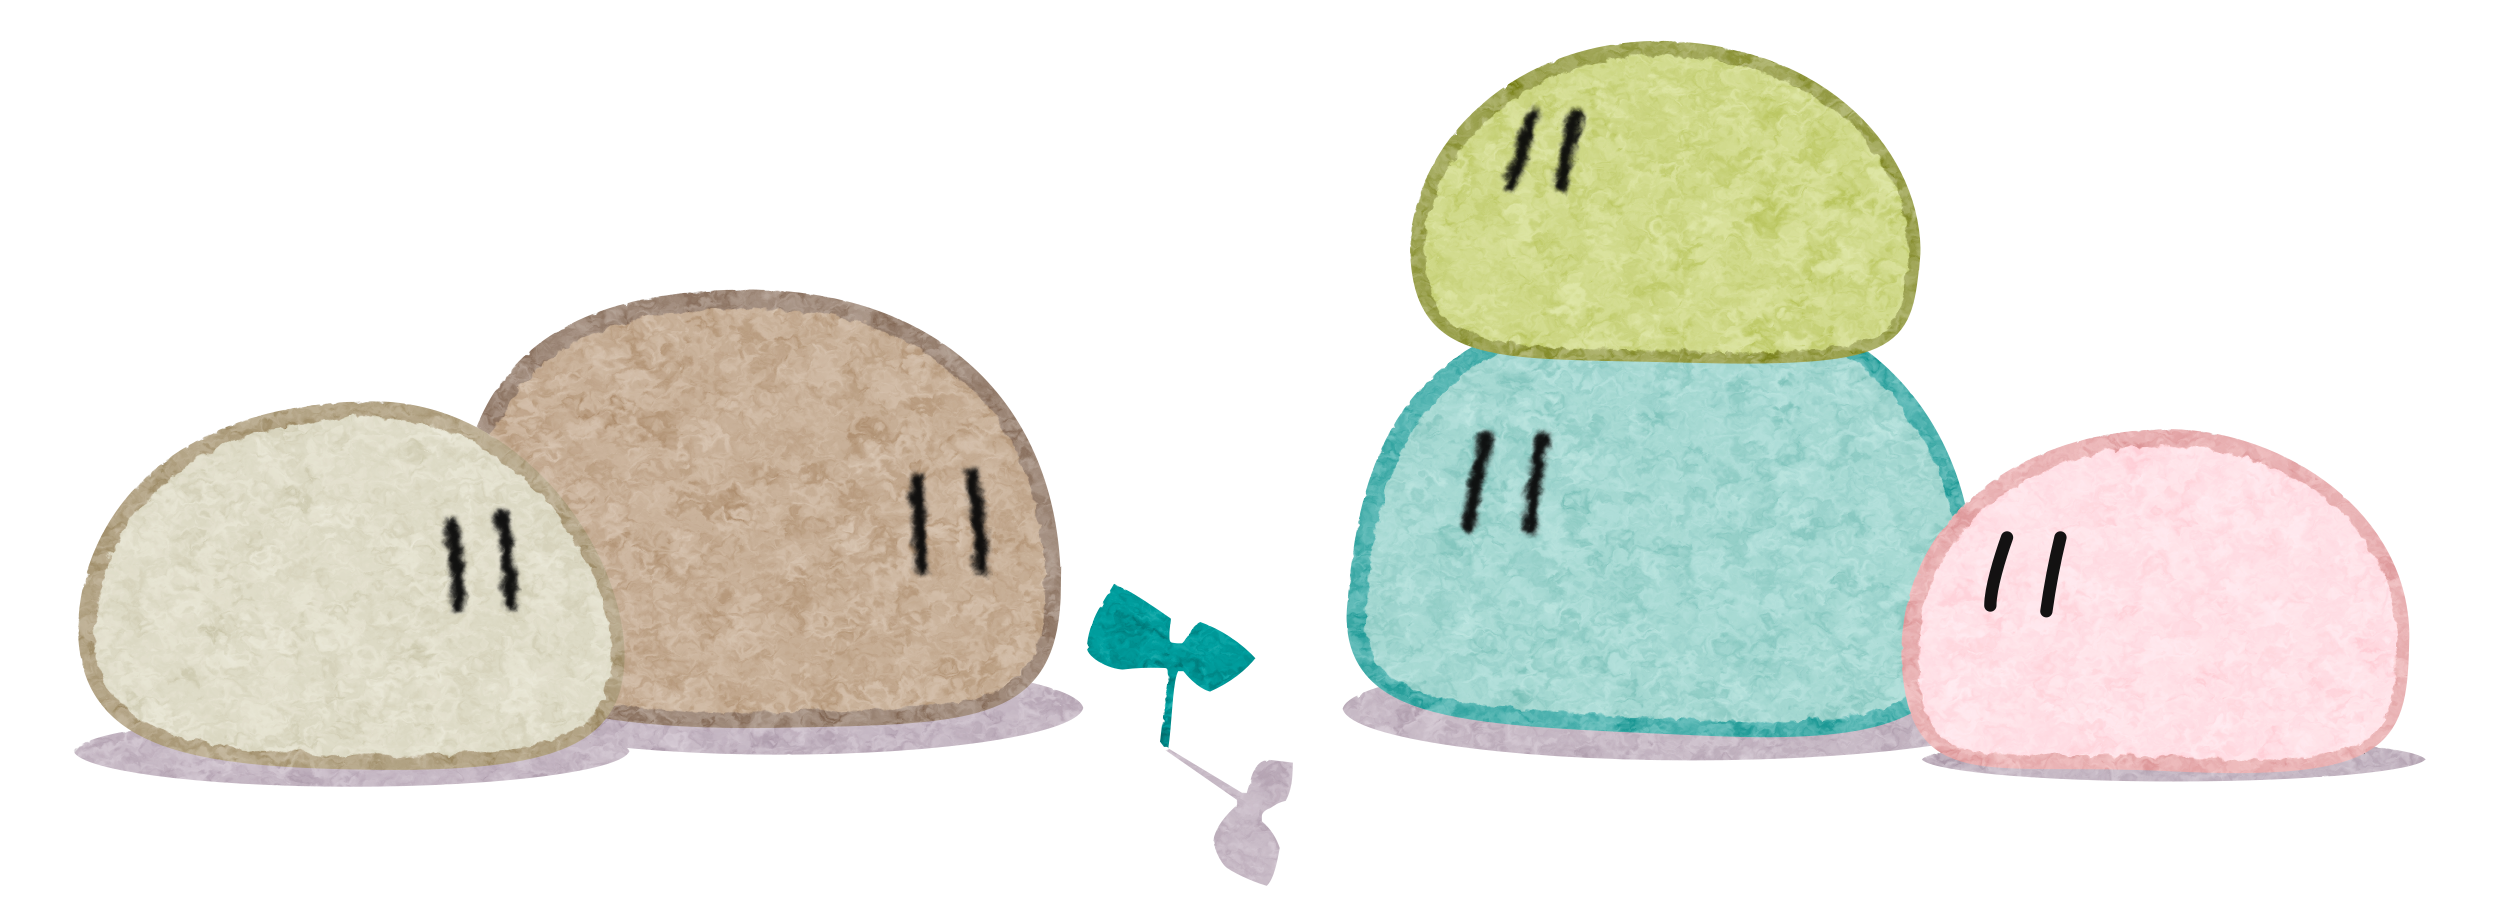
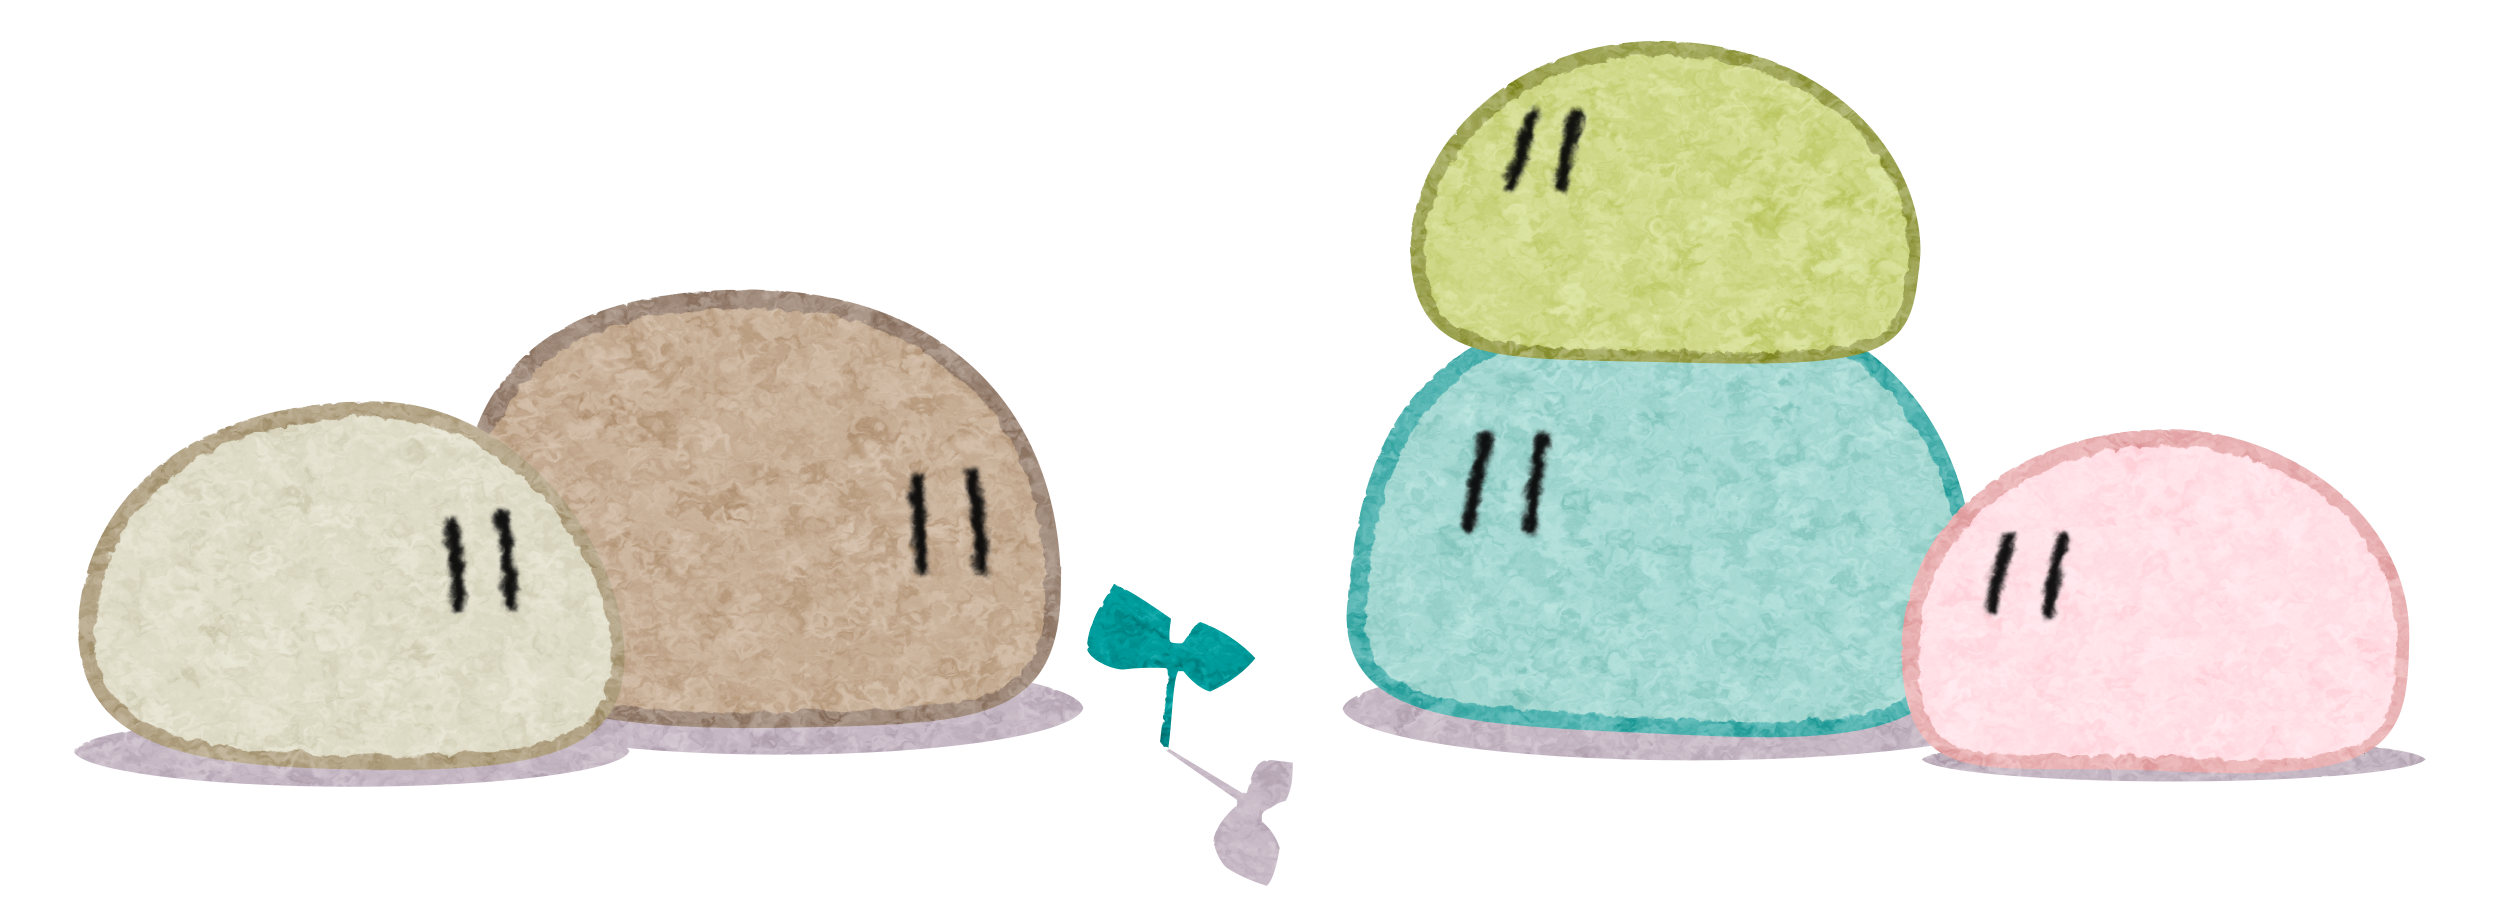
<svg xmlns="http://www.w3.org/2000/svg" width="429.99" height="155.66" viewBox="0 0 113.77 41.19">
  <defs>
    <filter id="eyes" x="-.2" y="-.2" width="1.4" height="1.4" color-interpolation-filters="sRGB">
      <feTurbulence baseFrequency=".9" numOctaves="4" result="noise" />
      <feGaussianBlur stdDeviation=".1" in="SourceGraphic" />
      <feDisplacementMap in2="noise" scale=".4" xChannelSelector="R" yChannelSelector="G" />
    </filter>
    <filter id="paper" x="-.14" y="-.14" width="1.28" height="1.28" color-interpolation-filters="sRGB">
      <feTurbulence baseFrequency="0.793 1" numOctaves="4" result="noise-1" type="fractalNoise" />
      <feTurbulence baseFrequency="0.726 1" numOctaves="3" result="noise-2" />
      <feDisplacementMap in="noise-1" in2="noise-2" scale="2.5" xChannelSelector="R" yChannelSelector="G" />
      <feComponentTransfer>
        <feFuncR intercept=".49" slope=".49" type="linear" />
      </feComponentTransfer>
      <feColorMatrix values="1 0 0 0 0 1 0 0 0 0 1 0 0 0 0 0 0 0 0 1" />
      <feComposite in2="SourceAlpha" operator="in" />
      <feBlend in2="SourceGraphic" mode="color-burn" />
      <feColorMatrix result="textured" values="1.1 0 0 0 0 0 1.1 0 0 0 0 0 1.1 0 0 0 0 0 1 0" />
      <feTurbulence baseFrequency=".9" numOctaves="4" result="noise-3" />
      <feDisplacementMap in="textured" in2="noise-3" result="image" scale=".4" xChannelSelector="R" yChannelSelector="G" />
      <feMorphology in="SourceAlpha" radius=".07" result="clip" />
      <feComposite in="image" in2="clip" operator="in" />
    </filter>
  </defs>
  <g transform="translate(-10.4 -58.33)">
    <g fill="#c8bfc7">
      <ellipse cx="87.4" cy="90.59" rx="16" ry="2.44" filter="url(#paper)" />
      <ellipse cx="109.32" cy="92.89" rx="11.6" ry="1.1" filter="url(#paper)" />
      <ellipse cx="45.88" cy="90.55" rx="13.92" ry="2.22" filter="url(#paper)" />
      <ellipse cx="26.39" cy="92.52" rx="12.76" ry="1.71" filter="url(#paper)" />
      <path d="m63.51 92.21-.27.28 3.38 2.35c-.5.5-.98.97-1.1 1.67-.06.31.3 1.2.65 1.43.46.31 1.43.73 1.93.83.4-.32.54-1.3.65-1.87a2.64 2.64 0 0 0-.83-1.28c-.04-.15.12-.34.36-.41.25-.15.34-.25.72-.34.38-.71.29-1.37.34-1.92l-1.08-.13c-.94-.11-1.01.9-1.22 1.52z" filter="url(#paper)" />
    </g>
    <path d="M99.87 84.73c-.08 5.97-2.85 7.13-11.99 6.73-11.14-.5-16.18-.52-15.83-5.5.64-9 3.84-13.63 15.95-13.68 7.22-.03 11.95 5.55 11.87 12.45z" fill="#b2d4d0" filter="url(#paper)" stroke="#7bbcba" stroke-width=".89" />
    <path d="M119.75 87.4c-.09 4.59-.38 6.24-10.77 5.73-8.13-.4-11.15.98-11.69-3.98-.73-6.81 5.06-11.1 12.02-10.99 4.89.07 10.56 3.63 10.44 9.24z" fill="#f7dade" filter="url(#paper)" stroke="#e0bcbd" stroke-width=".78" />
    <path d="M97.5 70.37c-.37 3.65-.68 4.48-10.83 4.2-8.13-.22-11.68.27-11.84-4.72-.15-4.65 4.51-9.7 11.68-9.39 7.6.33 11.44 5.6 11 9.91z" fill="#cfd5a1" filter="url(#paper)" stroke="#afb37f" stroke-width=".7" />
    <path d="M58.33 85.1c-.06 5.76-3.23 5.84-12.38 6-10.89.2-14.44-1.8-14.53-5.62-.18-7.38 1.29-13.61 13-13.62 8.74-.01 13.98 5.23 13.9 13.25z" fill="#c9b9a9" filter="url(#paper)" stroke="#afa197" stroke-width=".89" />
    <path d="M38.52 87.9c.11 3.67-1.84 5.25-10.77 5.17-8.5-.07-13.33-.83-13.5-5.81-.15-4.66 3.42-10.4 13.21-10.37 6.48.02 10.92 6.47 11.06 11z" fill="#d9d7ca" filter="url(#paper)" stroke="#bcb29e" stroke-width=".78" />
    <path d="m63.3 92.44-.22-.29.36-3.05c.04-.31-.08-.27-.2-.28-.5-.02-1.05 0-1.62.07-.69.08-1.87-.5-1.86-1.04.04-1.44.92-2.42 1.28-3.1.7.22 2.1 1.2 2.73 1.64.07.32-.22 1.07.07 1.1l.23.03c.16.03.47-.93.97-1a6.5 6.5 0 0 1 2.66 1.76c-.5.65-1.2 1.2-2.19 1.64-.52-.05-1.07-.6-1.31-.91-.08-.1-.1-.05-.16.13-.2.66-.22 2.3-.39 3.38-.15-.01-.24-.18-.36-.08z" fill="#39aaaa" filter="url(#paper)" />
    <g fill="none" stroke="#080808" stroke-linecap="round" stroke-opacity=".95">
-       <path d="M104.17 82.79a34.08 34.08 0 0 0-.64 3.36m-2.55-.26c0-.76.42-2.15.76-3.1" stroke-width=".56" />
+       <path d="M104.17 82.79a34.08 34.08 0 0 0-.64 3.36m-2.55-.26c0-.76.42-2.15.76-3.1" filter="url(#eyes)" stroke-width=".56" />
      <path d="M82.11 63.43c-.22 1.09-.55 2.1-.8 3.3m-2.22-.02c.34-1.1.65-2.1.97-3.2" filter="url(#eyes)" stroke-width=".56" />
      <path d="M80.58 78.18c-.37 1.1-.45 2.96-.63 4.18m-2.8-.14c0-.75.5-2.78.8-4.08" filter="url(#eyes)" stroke-width=".61" />
      <path d="M54.54 79.86c.18 1.05.46 3.03.44 4.33m-2.68-.1c-.07-1.05-.2-2.55-.26-4.05" filter="url(#eyes)" stroke-width=".61" />
      <path d="M33.14 81.75c.36 1.51.37 2.66.43 4.03m-2.4.02c.03-1.08-.07-2.24-.35-3.72" filter="url(#eyes)" stroke-width=".61" />
    </g>
  </g>
</svg>
